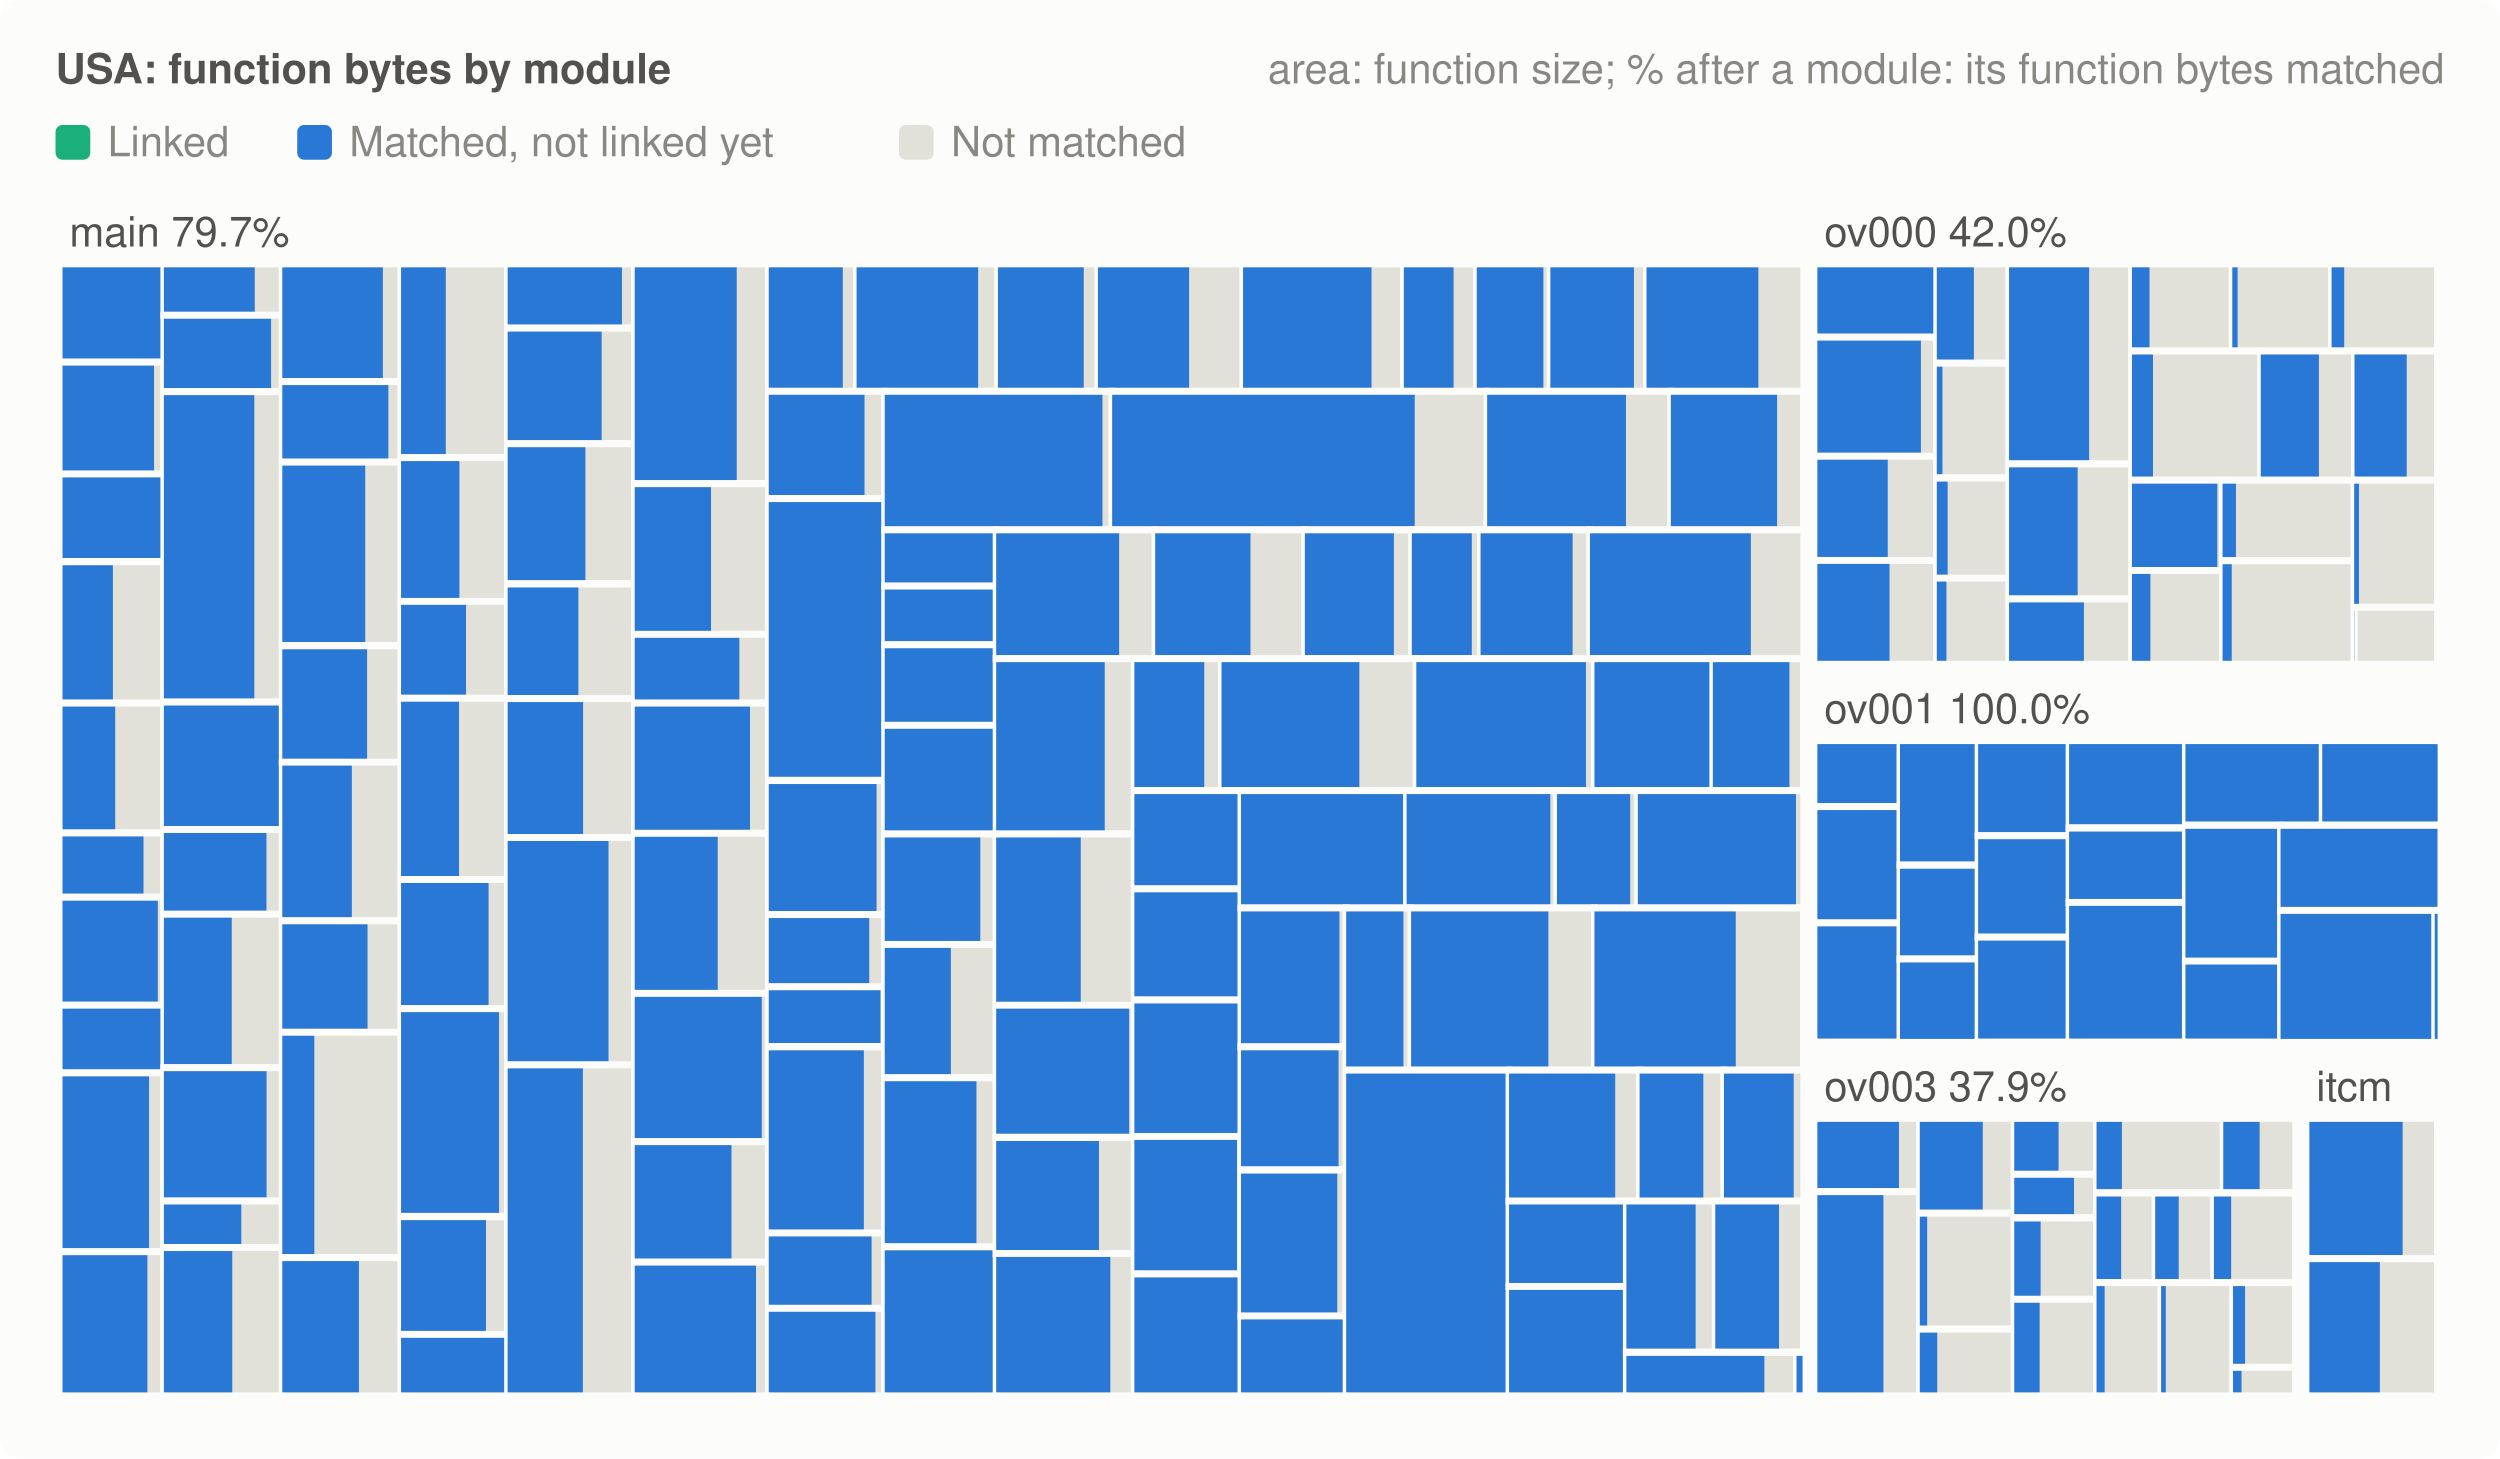
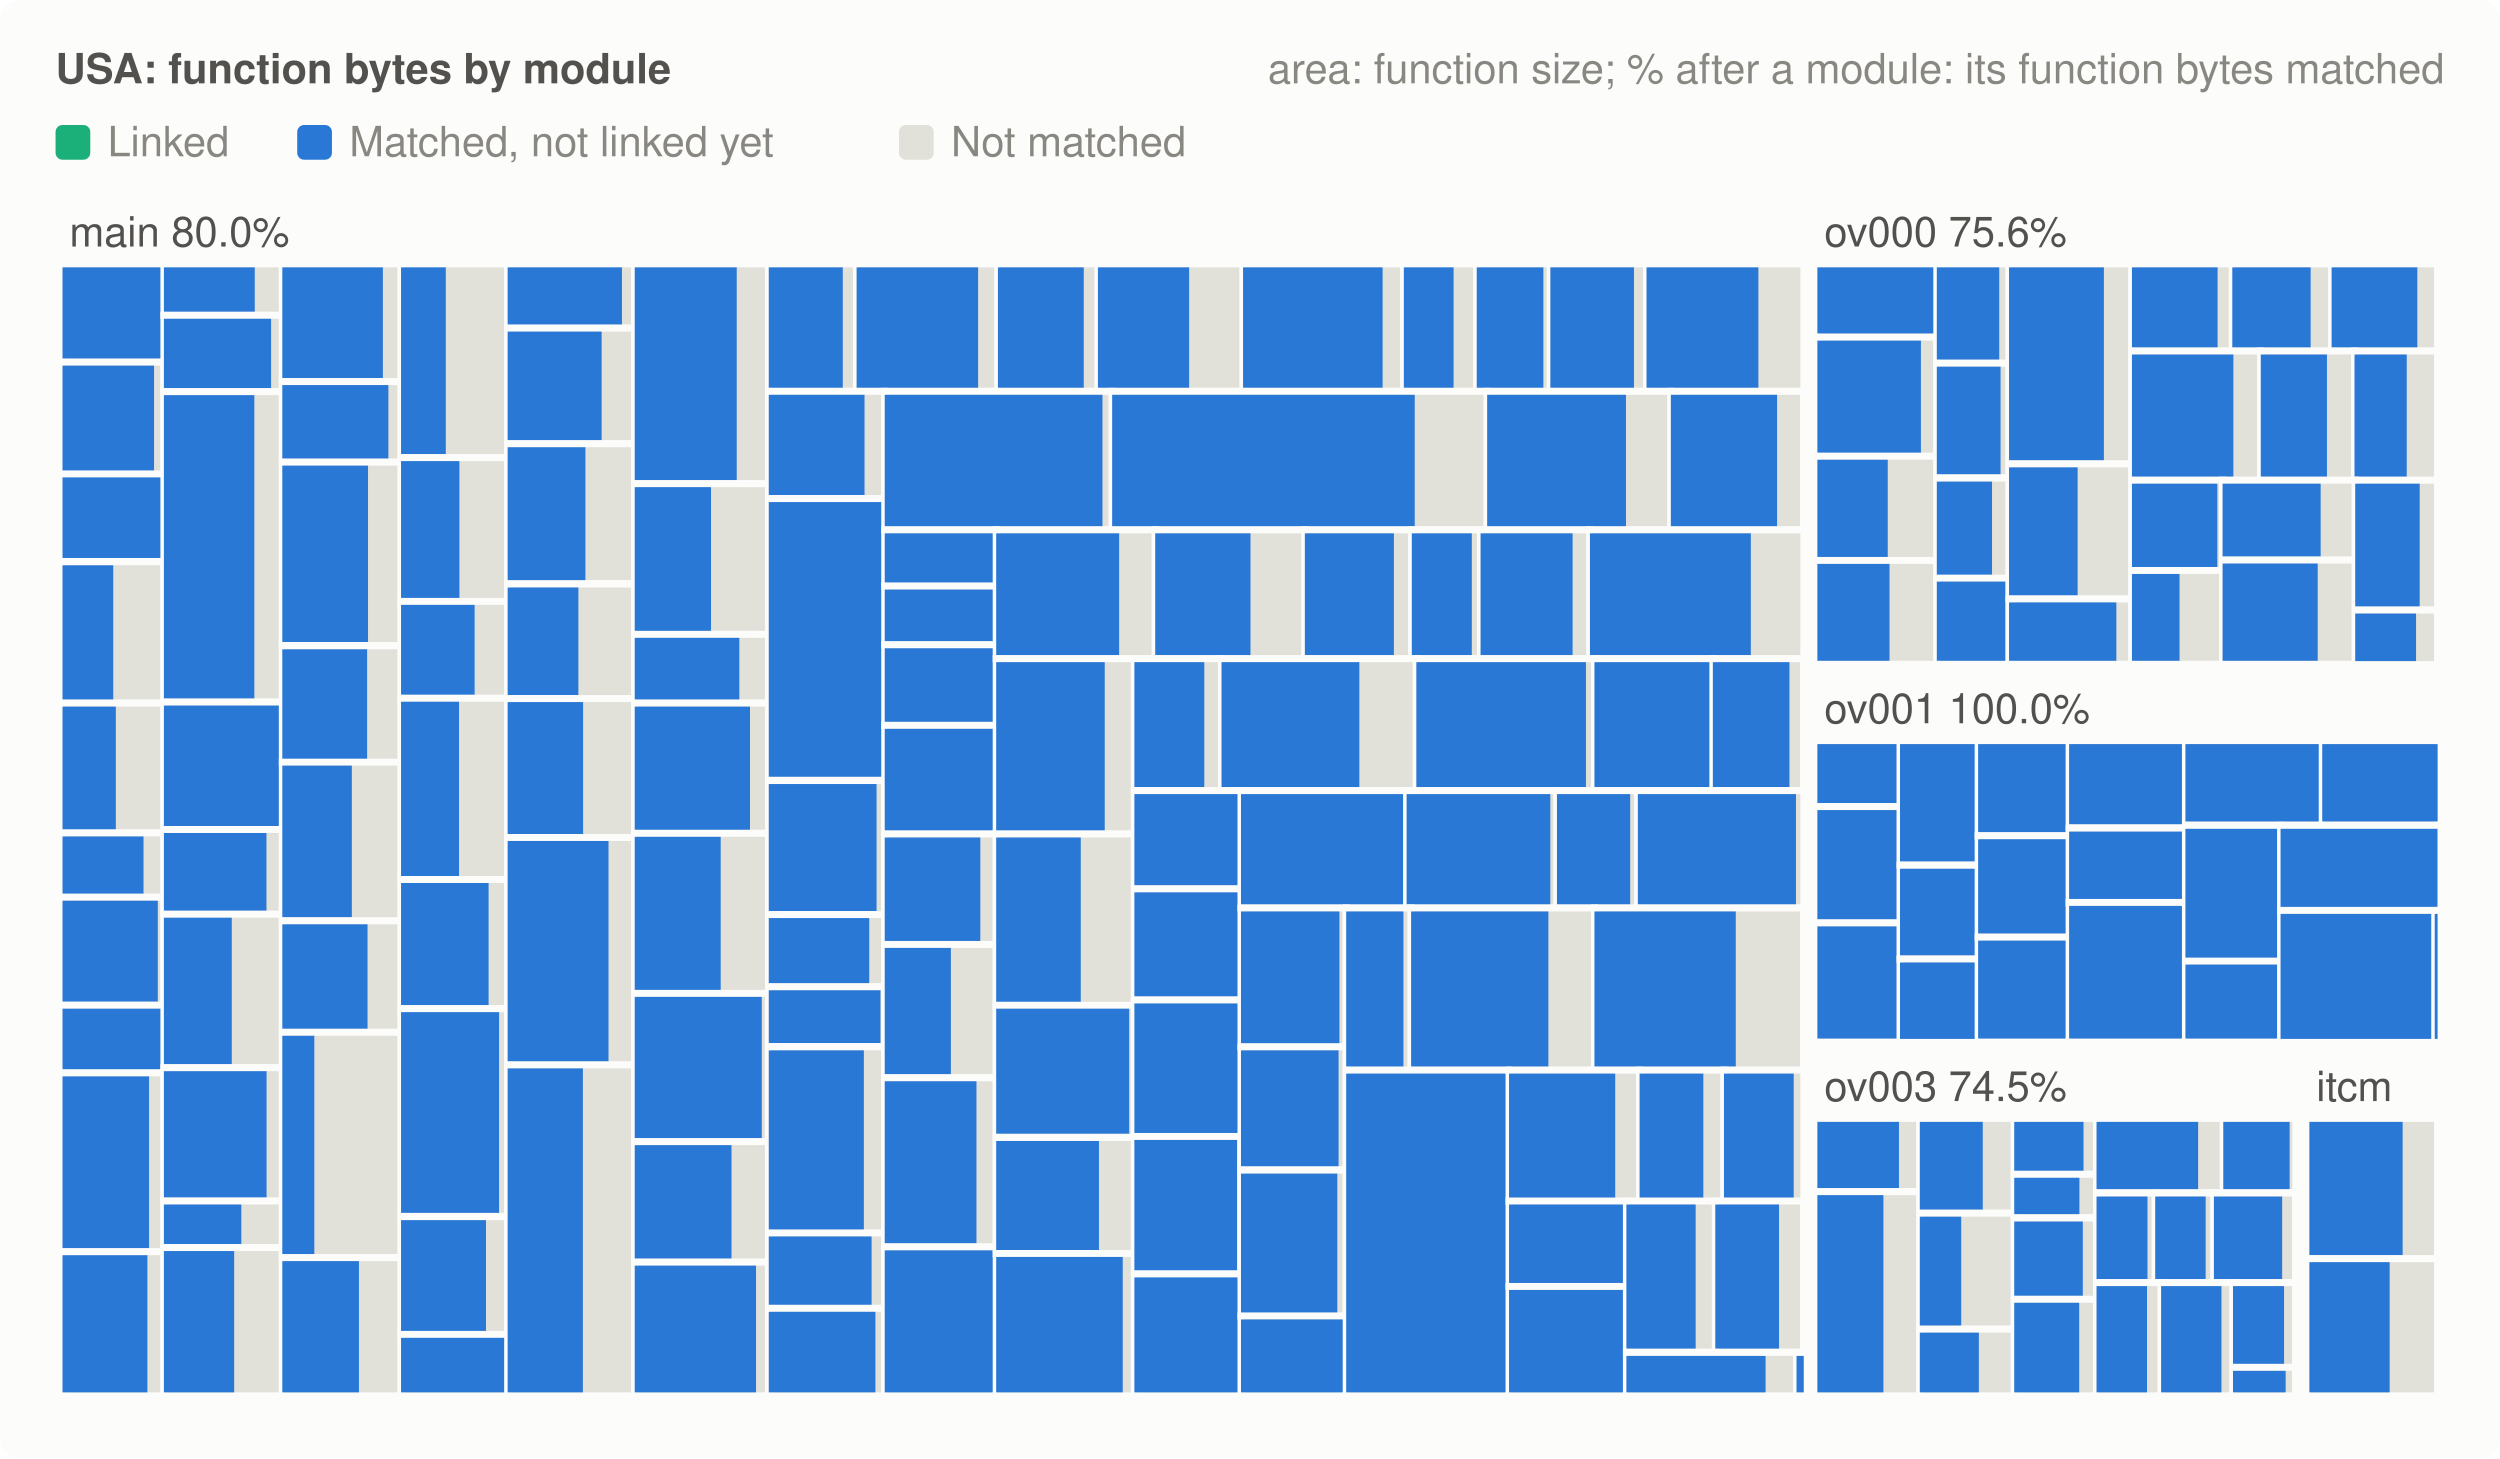
<svg xmlns="http://www.w3.org/2000/svg" viewBox="0 0 720 420" width="720" height="420" role="img" aria-label="Matched and linked code by module (USA)">
  <style>.bg{fill:#fcfcfb}.lbl{fill:#52514e}.muted{fill:#898781}.todo{fill:#e1e0d9}.gap{stroke:#fcfcfb}.matched{fill:#2a78d6}.linked{fill:#1baf7a}@media (prefers-color-scheme: dark){.bg{fill:#1a1a19}.lbl{fill:#c3c2b7}.muted{fill:#898781}.todo{fill:#2c2c2a}.gap{stroke:#1a1a19}.matched{fill:#3987e5}.linked{fill:#199e70}}text{font:12px -apple-system,BlinkMacSystemFont,'Segoe UI',Helvetica,Arial,sans-serif}.head{font-weight:600}</style>
  <rect class="bg" width="720" height="420" rx="6" />
  <text class="lbl head" x="16" y="24">USA: function bytes by module</text>
  <text class="muted" x="704" y="24" text-anchor="end">area: function size; % after a module: its function bytes matched</text>
  <rect class="linked" x="16" y="36" width="10" height="10" rx="2" />
  <text class="muted" x="31" y="45">Linked</text>
  <rect class="matched" x="85.6" y="36" width="10" height="10" rx="2" />
  <text class="muted" x="100.6" y="45">Matched, not linked yet</text>
  <rect class="todo" x="258.9" y="36" width="10" height="10" rx="2" />
  <text class="muted" x="273.9" y="45">Not matched</text>
  <rect class="todo gap" x="18.0" y="76.0" width="29.2" height="28.3" stroke-width="2" />
  <rect class="matched" x="18.0" y="77.0" width="29.16" height="26.3" />
  <rect class="todo gap" x="18.0" y="104.3" width="29.2" height="32.3" stroke-width="2" />
  <rect class="matched" x="18.0" y="105.3" width="26.37" height="30.3" />
  <rect class="todo gap" x="18.0" y="136.5" width="29.2" height="25.2" stroke-width="2" />
  <rect class="matched" x="18.0" y="137.5" width="28.68" height="23.2" />
  <rect class="todo gap" x="18.0" y="161.8" width="29.2" height="40.7" stroke-width="2" />
-   <rect class="matched" x="18.0" y="162.8" width="14.52" height="38.7" />
+   <rect class="matched" x="18.0" y="162.8" width="14.61" height="38.7" />
  <rect class="todo gap" x="18.0" y="202.5" width="29.2" height="37.4" stroke-width="2" />
-   <rect class="matched" x="18.0" y="203.5" width="15.18" height="35.4" />
+   <rect class="matched" x="18.0" y="203.5" width="15.36" height="35.4" />
  <rect class="todo gap" x="18.0" y="239.9" width="29.2" height="18.5" stroke-width="2" />
  <rect class="matched" x="18.0" y="240.9" width="23.33" height="16.5" />
  <rect class="todo gap" x="18.0" y="258.4" width="29.2" height="31.1" stroke-width="2" />
  <rect class="matched" x="18.0" y="259.4" width="27.45" height="29.1" />
  <rect class="todo gap" x="18.0" y="289.5" width="29.2" height="19.5" stroke-width="2" />
  <rect class="matched" x="18.0" y="290.5" width="29.04" height="17.5" />
  <rect class="todo gap" x="18.0" y="309.0" width="29.2" height="51.5" stroke-width="2" />
  <rect class="matched" x="18.0" y="310.0" width="24.93" height="49.5" />
  <rect class="todo gap" x="18.0" y="360.5" width="29.2" height="41.5" stroke-width="2" />
  <rect class="matched" x="18.0" y="361.5" width="24.45" height="39.5" />
  <rect class="todo gap" x="47.2" y="76.0" width="34.1" height="14.8" stroke-width="2" />
  <rect class="matched" x="47.2" y="77.0" width="26.17" height="12.8" />
  <rect class="todo gap" x="47.2" y="90.8" width="34.1" height="22.0" stroke-width="2" />
  <rect class="matched" x="47.2" y="91.8" width="30.87" height="20.0" />
  <rect class="todo gap" x="47.2" y="112.8" width="34.1" height="89.4" stroke-width="2" />
  <rect class="matched" x="47.2" y="113.8" width="26.05" height="87.4" />
  <rect class="todo gap" x="47.2" y="202.2" width="34.1" height="36.7" stroke-width="2" />
  <rect class="matched" x="47.2" y="203.2" width="34.13" height="34.7" />
  <rect class="todo gap" x="47.2" y="238.9" width="34.1" height="24.4" stroke-width="2" />
  <rect class="matched" x="47.2" y="239.9" width="29.54" height="22.4" />
  <rect class="todo gap" x="47.2" y="263.3" width="34.1" height="44.2" stroke-width="2" />
  <rect class="matched" x="47.2" y="264.3" width="19.55" height="42.2" />
  <rect class="todo gap" x="47.2" y="307.5" width="34.1" height="38.4" stroke-width="2" />
  <rect class="matched" x="47.2" y="308.5" width="29.57" height="36.4" />
  <rect class="todo gap" x="47.2" y="345.9" width="34.1" height="13.4" stroke-width="2" />
  <rect class="matched" x="47.2" y="346.9" width="22.30" height="11.4" />
  <rect class="todo gap" x="47.2" y="359.3" width="34.1" height="42.7" stroke-width="2" />
-   <rect class="matched" x="47.2" y="360.3" width="19.69" height="40.7" />
+   <rect class="matched" x="47.2" y="360.3" width="20.24" height="40.7" />
  <rect class="todo gap" x="81.3" y="76.0" width="34.2" height="33.9" stroke-width="2" />
  <rect class="matched" x="81.3" y="77.0" width="28.97" height="31.9" />
  <rect class="todo gap" x="81.3" y="109.9" width="34.2" height="23.2" stroke-width="2" />
  <rect class="matched" x="81.3" y="110.9" width="30.55" height="21.2" />
  <rect class="todo gap" x="81.3" y="133.1" width="34.2" height="52.8" stroke-width="2" />
-   <rect class="matched" x="81.3" y="134.1" width="23.89" height="50.8" />
+   <rect class="matched" x="81.3" y="134.1" width="24.69" height="50.8" />
  <rect class="todo gap" x="81.3" y="186.0" width="34.2" height="33.6" stroke-width="2" />
  <rect class="matched" x="81.3" y="187.0" width="24.43" height="31.6" />
  <rect class="todo gap" x="81.3" y="219.5" width="34.2" height="45.7" stroke-width="2" />
  <rect class="matched" x="81.3" y="220.5" width="20.03" height="43.7" />
  <rect class="todo gap" x="81.3" y="265.2" width="34.2" height="32.1" stroke-width="2" />
  <rect class="matched" x="81.3" y="266.2" width="24.55" height="30.1" />
  <rect class="todo gap" x="81.3" y="297.3" width="34.2" height="64.9" stroke-width="2" />
  <rect class="matched" x="81.3" y="298.3" width="9.22" height="62.9" />
  <rect class="todo gap" x="81.3" y="362.2" width="34.2" height="39.8" stroke-width="2" />
  <rect class="matched" x="81.3" y="363.2" width="22.08" height="37.8" />
  <rect class="todo gap" x="115.5" y="76.0" width="30.7" height="55.8" stroke-width="2" />
  <rect class="matched" x="115.5" y="77.0" width="12.89" height="53.8" />
  <rect class="todo gap" x="115.5" y="131.8" width="30.7" height="41.5" stroke-width="2" />
  <rect class="matched" x="115.5" y="132.8" width="16.81" height="39.5" />
  <rect class="todo gap" x="115.5" y="173.2" width="30.7" height="27.9" stroke-width="2" />
-   <rect class="matched" x="115.5" y="174.2" width="18.71" height="25.9" />
+   <rect class="matched" x="115.5" y="174.2" width="21.19" height="25.9" />
  <rect class="todo gap" x="115.5" y="201.1" width="30.7" height="52.2" stroke-width="2" />
  <rect class="matched" x="115.5" y="202.1" width="16.70" height="50.2" />
  <rect class="todo gap" x="115.5" y="253.3" width="30.7" height="37.2" stroke-width="2" />
  <rect class="matched" x="115.5" y="254.3" width="25.21" height="35.2" />
  <rect class="todo gap" x="115.5" y="290.5" width="30.7" height="59.8" stroke-width="2" />
  <rect class="matched" x="115.5" y="291.5" width="28.23" height="57.8" />
  <rect class="todo gap" x="115.5" y="350.4" width="30.7" height="34.0" stroke-width="2" />
  <rect class="matched" x="115.5" y="351.4" width="24.46" height="32.0" />
  <rect class="todo gap" x="115.5" y="384.3" width="30.7" height="17.7" stroke-width="2" />
  <rect class="matched" x="115.5" y="385.3" width="30.70" height="15.7" />
  <rect class="todo gap" x="146.2" y="76.0" width="36.6" height="18.5" stroke-width="2" />
  <rect class="matched" x="146.2" y="77.0" width="32.92" height="16.5" />
  <rect class="todo gap" x="146.2" y="94.5" width="36.6" height="33.3" stroke-width="2" />
  <rect class="matched" x="146.2" y="95.5" width="27.07" height="31.3" />
  <rect class="todo gap" x="146.2" y="127.8" width="36.6" height="40.3" stroke-width="2" />
  <rect class="matched" x="146.2" y="128.8" width="22.40" height="38.3" />
  <rect class="todo gap" x="146.2" y="168.2" width="36.6" height="33.0" stroke-width="2" />
  <rect class="matched" x="146.2" y="169.2" width="20.37" height="31.0" />
  <rect class="todo gap" x="146.2" y="201.2" width="36.6" height="40.0" stroke-width="2" />
  <rect class="matched" x="146.2" y="202.2" width="21.73" height="38.0" />
  <rect class="todo gap" x="146.2" y="241.2" width="36.6" height="65.5" stroke-width="2" />
  <rect class="matched" x="146.2" y="242.2" width="29.05" height="63.5" />
  <rect class="todo gap" x="146.2" y="306.7" width="36.6" height="95.3" stroke-width="2" />
  <rect class="matched" x="146.2" y="307.7" width="21.67" height="93.3" />
  <rect class="todo gap" x="182.8" y="76.0" width="38.5" height="63.3" stroke-width="2" />
  <rect class="matched" x="182.8" y="77.0" width="29.38" height="61.3" />
  <rect class="todo gap" x="182.8" y="139.3" width="38.5" height="43.4" stroke-width="2" />
  <rect class="matched" x="182.8" y="140.3" width="21.97" height="41.4" />
  <rect class="todo gap" x="182.8" y="182.7" width="38.5" height="19.8" stroke-width="2" />
  <rect class="matched" x="182.8" y="183.7" width="30.13" height="17.8" />
  <rect class="todo gap" x="182.8" y="202.5" width="38.5" height="37.5" stroke-width="2" />
  <rect class="matched" x="182.8" y="203.5" width="33.20" height="35.5" />
  <rect class="todo gap" x="182.8" y="240.0" width="38.5" height="46.1" stroke-width="2" />
-   <rect class="matched" x="182.8" y="241.0" width="23.91" height="44.1" />
+   <rect class="matched" x="182.8" y="241.0" width="24.76" height="44.1" />
  <rect class="todo gap" x="182.8" y="286.1" width="38.5" height="42.7" stroke-width="2" />
  <rect class="matched" x="182.8" y="287.1" width="36.59" height="40.7" />
  <rect class="todo gap" x="182.8" y="328.8" width="38.5" height="34.7" stroke-width="2" />
  <rect class="matched" x="182.8" y="329.8" width="27.87" height="32.7" />
  <rect class="todo gap" x="182.8" y="363.5" width="38.5" height="38.5" stroke-width="2" />
  <rect class="matched" x="182.8" y="364.5" width="34.93" height="36.5" />
  <rect class="todo gap" x="221.4" y="76.0" width="25.3" height="36.7" stroke-width="2" />
  <rect class="matched" x="221.4" y="77.0" width="21.32" height="34.7" />
  <rect class="todo gap" x="246.7" y="76.0" width="40.7" height="36.7" stroke-width="2" />
  <rect class="matched" x="246.7" y="77.0" width="35.00" height="34.7" />
  <rect class="todo gap" x="287.4" y="76.0" width="28.9" height="36.7" stroke-width="2" />
  <rect class="matched" x="287.4" y="77.0" width="24.72" height="34.7" />
  <rect class="todo gap" x="316.2" y="76.0" width="41.8" height="36.7" stroke-width="2" />
  <rect class="matched" x="316.2" y="77.0" width="26.27" height="34.7" />
  <rect class="todo gap" x="358.0" y="76.0" width="46.3" height="36.7" stroke-width="2" />
-   <rect class="matched" x="358.0" y="77.0" width="37.00" height="34.7" />
+   <rect class="matched" x="358.0" y="77.0" width="40.19" height="34.7" />
  <rect class="todo gap" x="404.3" y="76.0" width="21.0" height="36.7" stroke-width="2" />
  <rect class="matched" x="404.3" y="77.0" width="14.33" height="34.7" />
  <rect class="todo gap" x="425.3" y="76.0" width="21.2" height="36.7" stroke-width="2" />
  <rect class="matched" x="425.3" y="77.0" width="19.19" height="34.7" />
  <rect class="todo gap" x="446.5" y="76.0" width="27.7" height="36.7" stroke-width="2" />
  <rect class="matched" x="446.5" y="77.0" width="24.08" height="34.7" />
  <rect class="todo gap" x="474.2" y="76.0" width="45.3" height="36.7" stroke-width="2" />
  <rect class="matched" x="474.2" y="77.0" width="32.21" height="34.7" />
  <rect class="todo gap" x="221.4" y="112.7" width="33.4" height="30.9" stroke-width="2" />
  <rect class="matched" x="221.4" y="113.7" width="27.58" height="28.9" />
  <rect class="todo gap" x="221.4" y="143.6" width="33.4" height="81.1" stroke-width="2" />
  <rect class="matched" x="221.4" y="144.6" width="33.43" height="79.1" />
  <rect class="todo gap" x="221.4" y="224.8" width="33.4" height="38.6" stroke-width="2" />
  <rect class="matched" x="221.4" y="225.8" width="31.05" height="36.6" />
  <rect class="todo gap" x="221.4" y="263.4" width="33.4" height="20.8" stroke-width="2" />
  <rect class="matched" x="221.4" y="264.4" width="28.94" height="18.8" />
  <rect class="todo gap" x="221.4" y="284.2" width="33.4" height="17.2" stroke-width="2" />
  <rect class="matched" x="221.4" y="285.2" width="32.18" height="15.2" />
  <rect class="todo gap" x="221.4" y="301.5" width="33.4" height="53.7" stroke-width="2" />
  <rect class="matched" x="221.4" y="302.5" width="27.39" height="51.7" />
  <rect class="todo gap" x="221.4" y="355.1" width="33.4" height="21.7" stroke-width="2" />
  <rect class="matched" x="221.4" y="356.1" width="29.62" height="19.7" />
  <rect class="todo gap" x="221.4" y="376.8" width="33.4" height="25.2" stroke-width="2" />
  <rect class="matched" x="221.4" y="377.8" width="30.72" height="23.2" />
  <rect class="todo gap" x="254.8" y="112.7" width="65.5" height="39.9" stroke-width="2" />
  <rect class="matched" x="254.8" y="113.7" width="62.71" height="37.9" />
  <rect class="todo gap" x="320.3" y="112.7" width="108.0" height="39.9" stroke-width="2" />
  <rect class="matched" x="320.3" y="113.7" width="87.14" height="37.9" />
  <rect class="todo gap" x="428.3" y="112.7" width="52.9" height="39.9" stroke-width="2" />
  <rect class="matched" x="428.3" y="113.7" width="39.98" height="37.9" />
  <rect class="todo gap" x="481.2" y="112.7" width="38.2" height="39.9" stroke-width="2" />
  <rect class="matched" x="481.2" y="113.7" width="30.60" height="37.9" />
  <rect class="todo gap" x="254.8" y="152.6" width="32.1" height="16.2" stroke-width="2" />
  <rect class="matched" x="254.8" y="153.6" width="32.14" height="14.2" />
  <rect class="todo gap" x="254.8" y="168.8" width="32.1" height="16.9" stroke-width="2" />
  <rect class="matched" x="254.8" y="169.8" width="32.14" height="14.9" />
  <rect class="todo gap" x="254.8" y="185.7" width="32.1" height="23.2" stroke-width="2" />
  <rect class="matched" x="254.8" y="186.7" width="32.14" height="21.2" />
  <rect class="todo gap" x="254.8" y="208.9" width="32.1" height="31.3" stroke-width="2" />
  <rect class="matched" x="254.8" y="209.9" width="32.14" height="29.3" />
  <rect class="todo gap" x="254.8" y="240.2" width="32.1" height="31.8" stroke-width="2" />
  <rect class="matched" x="254.8" y="241.2" width="27.53" height="29.8" />
  <rect class="todo gap" x="254.8" y="272.0" width="32.1" height="38.4" stroke-width="2" />
  <rect class="matched" x="254.8" y="273.0" width="19.05" height="36.4" />
  <rect class="todo gap" x="254.8" y="310.4" width="32.1" height="48.7" stroke-width="2" />
  <rect class="matched" x="254.8" y="311.4" width="26.42" height="46.7" />
  <rect class="todo gap" x="254.8" y="359.1" width="32.1" height="42.9" stroke-width="2" />
  <rect class="matched" x="254.8" y="360.1" width="32.14" height="40.9" />
  <rect class="todo gap" x="286.9" y="152.6" width="45.8" height="37.1" stroke-width="2" />
  <rect class="matched" x="286.9" y="153.6" width="35.41" height="35.1" />
  <rect class="todo gap" x="332.7" y="152.6" width="43.1" height="37.1" stroke-width="2" />
  <rect class="matched" x="332.7" y="153.6" width="27.44" height="35.1" />
  <rect class="todo gap" x="375.8" y="152.6" width="30.8" height="37.1" stroke-width="2" />
  <rect class="matched" x="375.8" y="153.6" width="25.64" height="35.1" />
  <rect class="todo gap" x="406.6" y="152.6" width="19.8" height="37.1" stroke-width="2" />
  <rect class="matched" x="406.6" y="153.6" width="17.28" height="35.1" />
  <rect class="todo gap" x="426.4" y="152.6" width="31.5" height="37.1" stroke-width="2" />
  <rect class="matched" x="426.4" y="153.6" width="26.51" height="35.1" />
  <rect class="todo gap" x="457.9" y="152.6" width="61.6" height="37.1" stroke-width="2" />
  <rect class="matched" x="457.9" y="153.6" width="46.34" height="35.1" />
  <rect class="todo gap" x="286.9" y="189.7" width="39.8" height="50.5" stroke-width="2" />
  <rect class="matched" x="286.9" y="190.7" width="31.26" height="48.5" />
  <rect class="todo gap" x="286.9" y="240.2" width="39.8" height="49.4" stroke-width="2" />
  <rect class="matched" x="286.9" y="241.2" width="24.36" height="47.4" />
  <rect class="todo gap" x="286.9" y="289.5" width="39.8" height="38.0" stroke-width="2" />
  <rect class="matched" x="286.9" y="290.5" width="38.30" height="36.0" />
  <rect class="todo gap" x="286.9" y="327.6" width="39.8" height="33.5" stroke-width="2" />
  <rect class="matched" x="286.9" y="328.6" width="29.60" height="31.5" />
  <rect class="todo gap" x="286.9" y="361.0" width="39.8" height="41.0" stroke-width="2" />
-   <rect class="matched" x="286.9" y="362.0" width="32.88" height="39.0" />
+   <rect class="matched" x="286.9" y="362.0" width="36.45" height="39.0" />
  <rect class="todo gap" x="326.7" y="189.7" width="25.1" height="38.0" stroke-width="2" />
  <rect class="matched" x="326.7" y="190.7" width="20.13" height="36.0" />
  <rect class="todo gap" x="351.8" y="189.7" width="56.1" height="38.0" stroke-width="2" />
  <rect class="matched" x="351.8" y="190.7" width="39.69" height="36.0" />
  <rect class="todo gap" x="407.9" y="189.7" width="51.3" height="38.0" stroke-width="2" />
  <rect class="matched" x="407.9" y="190.7" width="48.85" height="36.0" />
  <rect class="todo gap" x="459.2" y="189.7" width="34.1" height="38.0" stroke-width="2" />
  <rect class="matched" x="459.2" y="190.7" width="33.92" height="36.0" />
  <rect class="todo gap" x="493.3" y="189.7" width="26.1" height="38.0" stroke-width="2" />
  <rect class="matched" x="493.3" y="190.7" width="22.06" height="36.0" />
  <rect class="todo gap" x="326.7" y="227.7" width="30.7" height="28.3" stroke-width="2" />
  <rect class="matched" x="326.7" y="228.7" width="29.88" height="26.3" />
  <rect class="todo gap" x="326.7" y="256.0" width="30.7" height="32.0" stroke-width="2" />
  <rect class="matched" x="326.7" y="257.0" width="30.68" height="30.0" />
  <rect class="todo gap" x="326.7" y="288.0" width="30.7" height="39.3" stroke-width="2" />
  <rect class="matched" x="326.7" y="289.0" width="30.68" height="37.3" />
  <rect class="todo gap" x="326.7" y="327.3" width="30.7" height="39.6" stroke-width="2" />
  <rect class="matched" x="326.7" y="328.3" width="29.59" height="37.6" />
  <rect class="todo gap" x="326.7" y="366.9" width="30.7" height="35.1" stroke-width="2" />
  <rect class="matched" x="326.7" y="367.9" width="30.68" height="33.1" />
  <rect class="todo gap" x="357.4" y="227.7" width="47.7" height="33.8" stroke-width="2" />
  <rect class="matched" x="357.4" y="228.7" width="46.82" height="31.8" />
  <rect class="todo gap" x="405.1" y="227.7" width="43.3" height="33.8" stroke-width="2" />
  <rect class="matched" x="405.1" y="228.7" width="41.39" height="31.8" />
  <rect class="todo gap" x="448.4" y="227.7" width="23.3" height="33.8" stroke-width="2" />
  <rect class="matched" x="448.4" y="228.7" width="21.09" height="31.8" />
  <rect class="todo gap" x="471.7" y="227.7" width="47.8" height="33.8" stroke-width="2" />
  <rect class="matched" x="471.7" y="228.7" width="45.54" height="31.8" />
  <rect class="todo gap" x="357.4" y="261.5" width="30.3" height="40.0" stroke-width="2" />
  <rect class="matched" x="357.4" y="262.5" width="28.36" height="38.0" />
  <rect class="todo gap" x="357.4" y="301.5" width="30.3" height="35.4" stroke-width="2" />
  <rect class="matched" x="357.4" y="302.5" width="28.11" height="33.4" />
  <rect class="todo gap" x="357.4" y="337.0" width="30.3" height="42.1" stroke-width="2" />
  <rect class="matched" x="357.4" y="338.0" width="27.74" height="40.1" />
  <rect class="todo gap" x="357.4" y="379.0" width="30.3" height="23.0" stroke-width="2" />
  <rect class="matched" x="357.4" y="380.0" width="30.30" height="21.0" />
  <rect class="todo gap" x="387.7" y="261.5" width="18.7" height="46.7" stroke-width="2" />
  <rect class="matched" x="387.7" y="262.5" width="16.49" height="44.7" />
  <rect class="todo gap" x="406.4" y="261.5" width="52.8" height="46.7" stroke-width="2" />
  <rect class="matched" x="406.4" y="262.5" width="39.53" height="44.7" />
  <rect class="todo gap" x="459.2" y="261.5" width="60.2" height="46.7" stroke-width="2" />
  <rect class="matched" x="459.2" y="262.5" width="40.70" height="44.7" />
  <rect class="todo gap" x="387.7" y="308.2" width="46.9" height="93.8" stroke-width="2" />
  <rect class="matched" x="387.7" y="309.2" width="46.88" height="91.8" />
  <rect class="todo gap" x="434.6" y="308.2" width="37.6" height="37.8" stroke-width="2" />
  <rect class="matched" x="434.6" y="309.2" width="30.58" height="35.8" />
  <rect class="todo gap" x="472.2" y="308.2" width="24.3" height="37.8" stroke-width="2" />
  <rect class="matched" x="472.2" y="309.2" width="18.36" height="35.8" />
  <rect class="todo gap" x="496.5" y="308.2" width="23.0" height="37.8" stroke-width="2" />
  <rect class="matched" x="496.5" y="309.2" width="20.09" height="35.8" />
  <rect class="todo gap" x="434.6" y="345.9" width="33.8" height="24.6" stroke-width="2" />
  <rect class="matched" x="434.6" y="346.9" width="32.89" height="22.6" />
  <rect class="todo gap" x="434.6" y="370.5" width="33.8" height="31.5" stroke-width="2" />
  <rect class="matched" x="434.6" y="371.5" width="33.76" height="29.5" />
  <rect class="todo gap" x="468.4" y="345.9" width="25.7" height="43.5" stroke-width="2" />
  <rect class="matched" x="468.4" y="346.9" width="19.95" height="41.5" />
  <rect class="todo gap" x="494.0" y="345.9" width="25.4" height="43.5" stroke-width="2" />
  <rect class="matched" x="494.0" y="346.9" width="18.36" height="41.5" />
  <rect class="todo gap" x="468.4" y="389.5" width="49.0" height="12.5" stroke-width="2" />
-   <rect class="matched" x="468.4" y="390.5" width="39.74" height="10.5" />
+   <rect class="matched" x="468.4" y="390.5" width="40.09" height="10.5" />
  <rect class="todo gap" x="517.4" y="389.5" width="2.1" height="12.5" stroke-width="2" />
-   <rect class="matched" x="517.4" y="390.5" width="1.74" height="10.5" />
-   <text class="lbl" x="20.0" y="71.0">main 79.7%</text>
+   <rect class="matched" x="517.4" y="390.5" width="2.08" height="10.5" />
+   <text class="lbl" x="20.0" y="71.0">main 80.0%</text>
  <rect class="todo gap" x="523.4" y="76.0" width="34.4" height="21.1" stroke-width="2" />
  <rect class="matched" x="523.4" y="77.0" width="33.66" height="19.1" />
  <rect class="todo gap" x="523.4" y="97.1" width="34.4" height="34.3" stroke-width="2" />
  <rect class="matched" x="523.4" y="98.1" width="29.82" height="32.3" />
  <rect class="todo gap" x="523.4" y="131.4" width="34.4" height="30.1" stroke-width="2" />
  <rect class="matched" x="523.4" y="132.4" width="20.27" height="28.1" />
  <rect class="todo gap" x="523.4" y="161.4" width="34.4" height="29.9" stroke-width="2" />
  <rect class="matched" x="523.4" y="162.4" width="20.78" height="27.9" />
  <rect class="todo gap" x="557.8" y="76.0" width="20.8" height="28.6" stroke-width="2" />
-   <rect class="matched" x="557.8" y="77.0" width="10.68" height="26.6" />
+   <rect class="matched" x="557.8" y="77.0" width="17.98" height="26.6" />
  <rect class="todo gap" x="557.8" y="104.6" width="20.8" height="33.0" stroke-width="2" />
-   <rect class="matched" x="557.8" y="105.6" width="1.63" height="31.0" />
+   <rect class="matched" x="557.8" y="105.6" width="18.36" height="31.0" />
  <rect class="todo gap" x="557.8" y="137.7" width="20.8" height="28.9" stroke-width="2" />
-   <rect class="matched" x="557.8" y="138.7" width="3.12" height="26.9" />
+   <rect class="matched" x="557.8" y="138.7" width="15.90" height="26.9" />
  <rect class="todo gap" x="557.8" y="166.5" width="20.8" height="24.8" stroke-width="2" />
-   <rect class="matched" x="557.8" y="167.5" width="2.77" height="22.8" />
+   <rect class="matched" x="557.8" y="167.5" width="19.81" height="22.8" />
  <rect class="todo gap" x="578.6" y="76.0" width="35.3" height="57.6" stroke-width="2" />
-   <rect class="matched" x="578.6" y="77.0" width="23.07" height="55.6" />
+   <rect class="matched" x="578.6" y="77.0" width="27.32" height="55.6" />
  <rect class="todo gap" x="578.6" y="133.6" width="35.3" height="38.9" stroke-width="2" />
  <rect class="matched" x="578.6" y="134.6" width="19.76" height="36.9" />
  <rect class="todo gap" x="578.6" y="172.5" width="35.3" height="18.8" stroke-width="2" />
-   <rect class="matched" x="578.6" y="173.5" width="21.57" height="16.8" />
+   <rect class="matched" x="578.6" y="173.5" width="30.91" height="16.8" />
  <rect class="todo gap" x="614.0" y="76.0" width="28.9" height="25.1" stroke-width="2" />
-   <rect class="matched" x="614.0" y="77.0" width="5.06" height="23.1" />
+   <rect class="matched" x="614.0" y="77.0" width="24.67" height="23.1" />
  <rect class="todo gap" x="642.9" y="76.0" width="28.7" height="25.1" stroke-width="2" />
-   <rect class="matched" x="642.9" y="77.0" width="1.53" height="23.1" />
+   <rect class="matched" x="642.9" y="77.0" width="22.57" height="23.1" />
  <rect class="todo gap" x="671.5" y="76.0" width="30.5" height="25.1" stroke-width="2" />
-   <rect class="matched" x="671.5" y="77.0" width="3.63" height="23.1" />
+   <rect class="matched" x="671.5" y="77.0" width="24.69" height="23.1" />
  <rect class="todo gap" x="614.0" y="101.1" width="37.1" height="37.2" stroke-width="2" />
-   <rect class="matched" x="614.0" y="102.1" width="6.06" height="35.2" />
+   <rect class="matched" x="614.0" y="102.1" width="29.21" height="35.2" />
  <rect class="todo gap" x="651.1" y="101.1" width="27.1" height="37.2" stroke-width="2" />
-   <rect class="matched" x="651.1" y="102.1" width="16.75" height="35.2" />
+   <rect class="matched" x="651.1" y="102.1" width="19.06" height="35.2" />
  <rect class="todo gap" x="678.1" y="101.1" width="23.9" height="37.2" stroke-width="2" />
  <rect class="matched" x="678.1" y="102.1" width="15.04" height="35.2" />
  <rect class="todo gap" x="614.0" y="138.3" width="26.1" height="26.0" stroke-width="2" />
  <rect class="matched" x="614.0" y="139.3" width="24.59" height="24.0" />
  <rect class="todo gap" x="614.0" y="164.3" width="26.1" height="27.0" stroke-width="2" />
-   <rect class="matched" x="614.0" y="165.3" width="5.31" height="25.0" />
-   <rect class="todo gap" x="640.1" y="138.3" width="37.9" height="23.2" stroke-width="2" />
-   <rect class="matched" x="640.1" y="139.3" width="3.85" height="21.2" />
-   <rect class="todo gap" x="640.1" y="161.5" width="37.9" height="29.8" stroke-width="2" />
-   <rect class="matched" x="640.1" y="162.5" width="2.64" height="27.8" />
-   <rect class="todo gap" x="678.0" y="138.3" width="24.0" height="36.7" stroke-width="2" />
-   <rect class="matched" x="678.0" y="139.3" width="1.39" height="34.7" />
-   <rect class="todo gap" x="678.0" y="174.9" width="24.0" height="16.4" stroke-width="2" />
-   <rect class="matched" x="678.0" y="175.9" width="0.08" height="14.4" />
-   <text class="lbl" x="525.4" y="71.0">ov000 42.0%</text>
+   <rect class="matched" x="614.0" y="165.3" width="13.71" height="25.0" />
+   <rect class="todo gap" x="640.1" y="138.3" width="38.2" height="23.0" stroke-width="2" />
+   <rect class="matched" x="640.1" y="139.3" width="28.25" height="21.0" />
+   <rect class="todo gap" x="640.1" y="161.3" width="38.2" height="30.0" stroke-width="2" />
+   <rect class="matched" x="640.1" y="162.3" width="27.40" height="28.0" />
+   <rect class="todo gap" x="678.3" y="138.3" width="23.7" height="37.4" stroke-width="2" />
+   <rect class="matched" x="678.3" y="139.3" width="18.57" height="35.4" />
+   <rect class="todo gap" x="678.3" y="175.7" width="23.7" height="15.7" stroke-width="2" />
+   <rect class="matched" x="678.3" y="176.7" width="17.52" height="13.7" />
+   <text class="lbl" x="525.4" y="71.0">ov000 75.6%</text>
  <rect class="todo gap" x="523.4" y="213.3" width="23.8" height="19.0" stroke-width="2" />
  <rect class="matched" x="523.4" y="214.3" width="23.78" height="17.0" />
  <rect class="todo gap" x="523.4" y="232.3" width="23.8" height="33.5" stroke-width="2" />
  <rect class="matched" x="523.4" y="233.3" width="23.78" height="31.5" />
  <rect class="todo gap" x="523.4" y="265.8" width="23.8" height="34.3" stroke-width="2" />
  <rect class="matched" x="523.4" y="266.8" width="23.78" height="32.3" />
  <rect class="todo gap" x="547.2" y="213.3" width="22.5" height="35.8" stroke-width="2" />
  <rect class="matched" x="547.2" y="214.3" width="22.51" height="33.8" />
  <rect class="todo gap" x="547.2" y="249.2" width="22.5" height="27.0" stroke-width="2" />
  <rect class="matched" x="547.2" y="250.2" width="22.51" height="25.0" />
  <rect class="todo gap" x="547.2" y="276.2" width="22.5" height="24.0" stroke-width="2" />
  <rect class="matched" x="547.2" y="277.2" width="22.51" height="22.0" />
  <rect class="todo gap" x="569.7" y="213.3" width="26.1" height="27.4" stroke-width="2" />
  <rect class="matched" x="569.7" y="214.3" width="26.12" height="25.4" />
  <rect class="todo gap" x="569.7" y="240.7" width="26.1" height="29.2" stroke-width="2" />
  <rect class="matched" x="569.7" y="241.7" width="26.12" height="27.2" />
  <rect class="todo gap" x="569.7" y="269.9" width="26.1" height="30.2" stroke-width="2" />
  <rect class="matched" x="569.7" y="270.9" width="26.12" height="28.2" />
  <rect class="todo gap" x="595.9" y="213.3" width="33.6" height="25.1" stroke-width="2" />
  <rect class="matched" x="595.9" y="214.3" width="33.56" height="23.1" />
  <rect class="todo gap" x="595.9" y="238.5" width="33.6" height="21.5" stroke-width="2" />
  <rect class="matched" x="595.9" y="239.5" width="33.56" height="19.5" />
  <rect class="todo gap" x="595.9" y="259.9" width="33.6" height="40.2" stroke-width="2" />
  <rect class="matched" x="595.9" y="260.9" width="33.56" height="38.2" />
  <rect class="todo gap" x="629.4" y="213.3" width="39.3" height="24.3" stroke-width="2" />
  <rect class="matched" x="629.4" y="214.3" width="39.33" height="22.3" />
  <rect class="todo gap" x="668.8" y="213.3" width="33.2" height="24.3" stroke-width="2" />
  <rect class="matched" x="668.8" y="214.3" width="33.24" height="22.3" />
  <rect class="todo gap" x="629.4" y="237.7" width="27.4" height="39.2" stroke-width="2" />
  <rect class="matched" x="629.4" y="238.7" width="27.38" height="37.2" />
  <rect class="todo gap" x="629.4" y="276.8" width="27.4" height="23.3" stroke-width="2" />
  <rect class="matched" x="629.4" y="277.8" width="27.38" height="21.3" />
  <rect class="todo gap" x="656.8" y="237.7" width="45.2" height="24.5" stroke-width="2" />
  <rect class="matched" x="656.8" y="238.7" width="45.20" height="22.5" />
  <rect class="todo gap" x="656.8" y="262.2" width="44.4" height="38.0" stroke-width="2" />
  <rect class="matched" x="656.8" y="263.2" width="44.37" height="36.0" />
  <rect class="todo gap" x="701.2" y="262.2" width="0.8" height="38.0" stroke-width="2" />
  <rect class="matched" x="701.2" y="263.2" width="0.83" height="36.0" />
  <text class="lbl" x="525.4" y="208.3">ov001 100.0%</text>
  <rect class="todo gap" x="523.4" y="322.1" width="29.5" height="21.1" stroke-width="2" />
  <rect class="matched" x="523.4" y="323.1" width="23.50" height="19.1" />
  <rect class="todo gap" x="523.4" y="343.2" width="29.5" height="58.8" stroke-width="2" />
  <rect class="matched" x="523.4" y="344.2" width="19.02" height="56.8" />
  <rect class="todo gap" x="552.9" y="322.1" width="27.2" height="27.3" stroke-width="2" />
  <rect class="matched" x="552.9" y="323.1" width="18.14" height="25.3" />
  <rect class="todo gap" x="552.9" y="349.4" width="27.2" height="33.4" stroke-width="2" />
-   <rect class="matched" x="552.9" y="350.4" width="2.12" height="31.4" />
+   <rect class="matched" x="552.9" y="350.4" width="11.93" height="31.4" />
  <rect class="todo gap" x="552.9" y="382.8" width="27.2" height="19.2" stroke-width="2" />
-   <rect class="matched" x="552.9" y="383.8" width="5.03" height="17.2" />
+   <rect class="matched" x="552.9" y="383.8" width="17.01" height="17.2" />
  <rect class="todo gap" x="580.1" y="322.1" width="23.7" height="16.1" stroke-width="2" />
-   <rect class="matched" x="580.1" y="323.1" width="12.77" height="14.1" />
+   <rect class="matched" x="580.1" y="323.1" width="19.95" height="14.1" />
  <rect class="todo gap" x="580.1" y="338.2" width="23.7" height="12.5" stroke-width="2" />
-   <rect class="matched" x="580.1" y="339.2" width="17.22" height="10.5" />
+   <rect class="matched" x="580.1" y="339.2" width="18.77" height="10.5" />
  <rect class="todo gap" x="580.1" y="350.8" width="23.7" height="23.4" stroke-width="2" />
-   <rect class="matched" x="580.1" y="351.8" width="7.60" height="21.4" />
+   <rect class="matched" x="580.1" y="351.8" width="19.75" height="21.4" />
  <rect class="todo gap" x="580.1" y="374.2" width="23.7" height="27.8" stroke-width="2" />
-   <rect class="matched" x="580.1" y="375.2" width="7.32" height="25.8" />
+   <rect class="matched" x="580.1" y="375.2" width="18.71" height="25.8" />
  <rect class="todo gap" x="603.8" y="322.1" width="36.5" height="21.4" stroke-width="2" />
-   <rect class="matched" x="603.8" y="323.1" width="7.31" height="19.4" />
+   <rect class="matched" x="603.8" y="323.1" width="29.26" height="19.4" />
  <rect class="todo gap" x="640.3" y="322.1" width="20.9" height="21.4" stroke-width="2" />
-   <rect class="matched" x="640.3" y="323.1" width="10.47" height="19.4" />
+   <rect class="matched" x="640.3" y="323.1" width="19.12" height="19.4" />
  <rect class="todo gap" x="603.8" y="343.6" width="16.9" height="25.8" stroke-width="2" />
-   <rect class="matched" x="603.8" y="344.6" width="7.10" height="23.8" />
+   <rect class="matched" x="603.8" y="344.6" width="14.67" height="23.8" />
  <rect class="todo gap" x="620.7" y="343.6" width="16.9" height="25.8" stroke-width="2" />
-   <rect class="matched" x="620.7" y="344.6" width="6.77" height="23.8" />
+   <rect class="matched" x="620.7" y="344.6" width="14.53" height="23.8" />
  <rect class="todo gap" x="637.6" y="343.6" width="23.5" height="25.8" stroke-width="2" />
-   <rect class="matched" x="637.6" y="344.6" width="4.97" height="23.8" />
+   <rect class="matched" x="637.6" y="344.6" width="19.66" height="23.8" />
  <rect class="todo gap" x="603.8" y="369.4" width="18.6" height="32.6" stroke-width="2" />
-   <rect class="matched" x="603.8" y="370.4" width="2.34" height="30.6" />
+   <rect class="matched" x="603.8" y="370.4" width="14.54" height="30.6" />
  <rect class="todo gap" x="622.4" y="369.4" width="20.7" height="32.6" stroke-width="2" />
-   <rect class="matched" x="622.4" y="370.4" width="1.35" height="30.6" />
+   <rect class="matched" x="622.4" y="370.4" width="17.38" height="30.6" />
  <rect class="todo gap" x="643.1" y="369.4" width="18.0" height="24.4" stroke-width="2" />
-   <rect class="matched" x="643.1" y="370.4" width="3.48" height="22.4" />
+   <rect class="matched" x="643.1" y="370.4" width="14.71" height="22.4" />
  <rect class="todo gap" x="643.1" y="393.8" width="18.0" height="8.2" stroke-width="2" />
-   <rect class="matched" x="643.1" y="394.8" width="2.46" height="6.2" />
-   <text class="lbl" x="525.4" y="317.1">ov003 37.9%</text>
+   <rect class="matched" x="643.1" y="394.8" width="15.17" height="6.2" />
+   <text class="lbl" x="525.4" y="317.1">ov003 74.5%</text>
  <rect class="todo gap" x="665.1" y="322.1" width="36.9" height="40.4" stroke-width="2" />
  <rect class="matched" x="665.1" y="323.1" width="26.86" height="38.4" />
  <rect class="todo gap" x="665.1" y="362.5" width="36.9" height="39.5" stroke-width="2" />
-   <rect class="matched" x="665.1" y="363.5" width="20.30" height="37.5" />
+   <rect class="matched" x="665.1" y="363.5" width="23.12" height="37.5" />
  <text class="lbl" x="667.1" y="317.1">itcm</text>
</svg>
